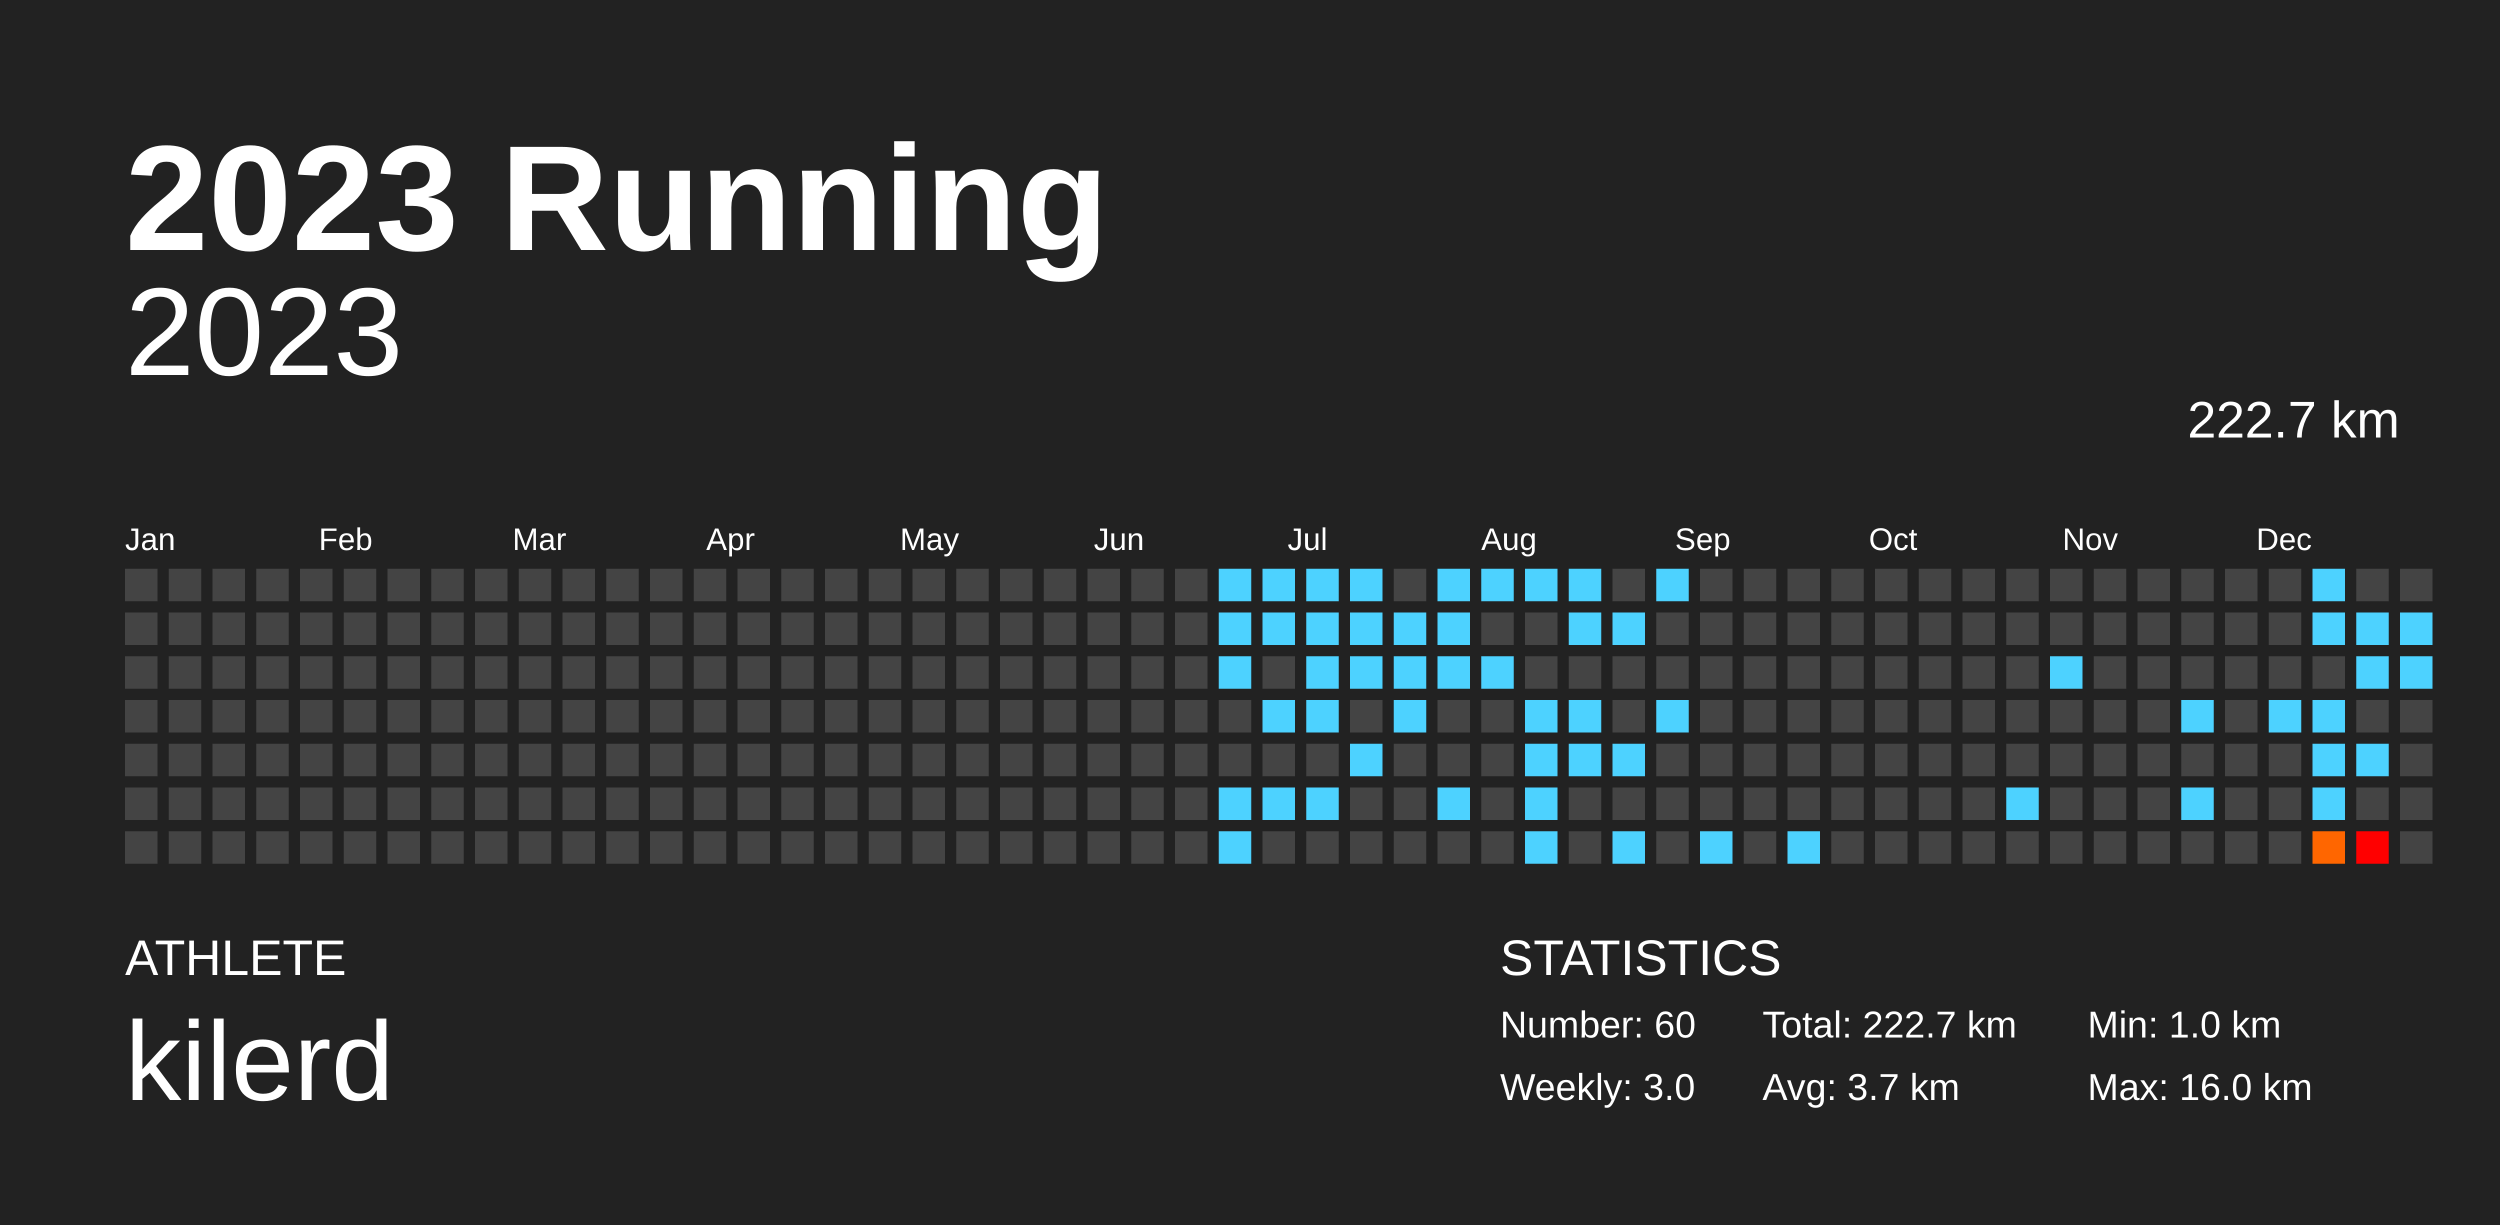
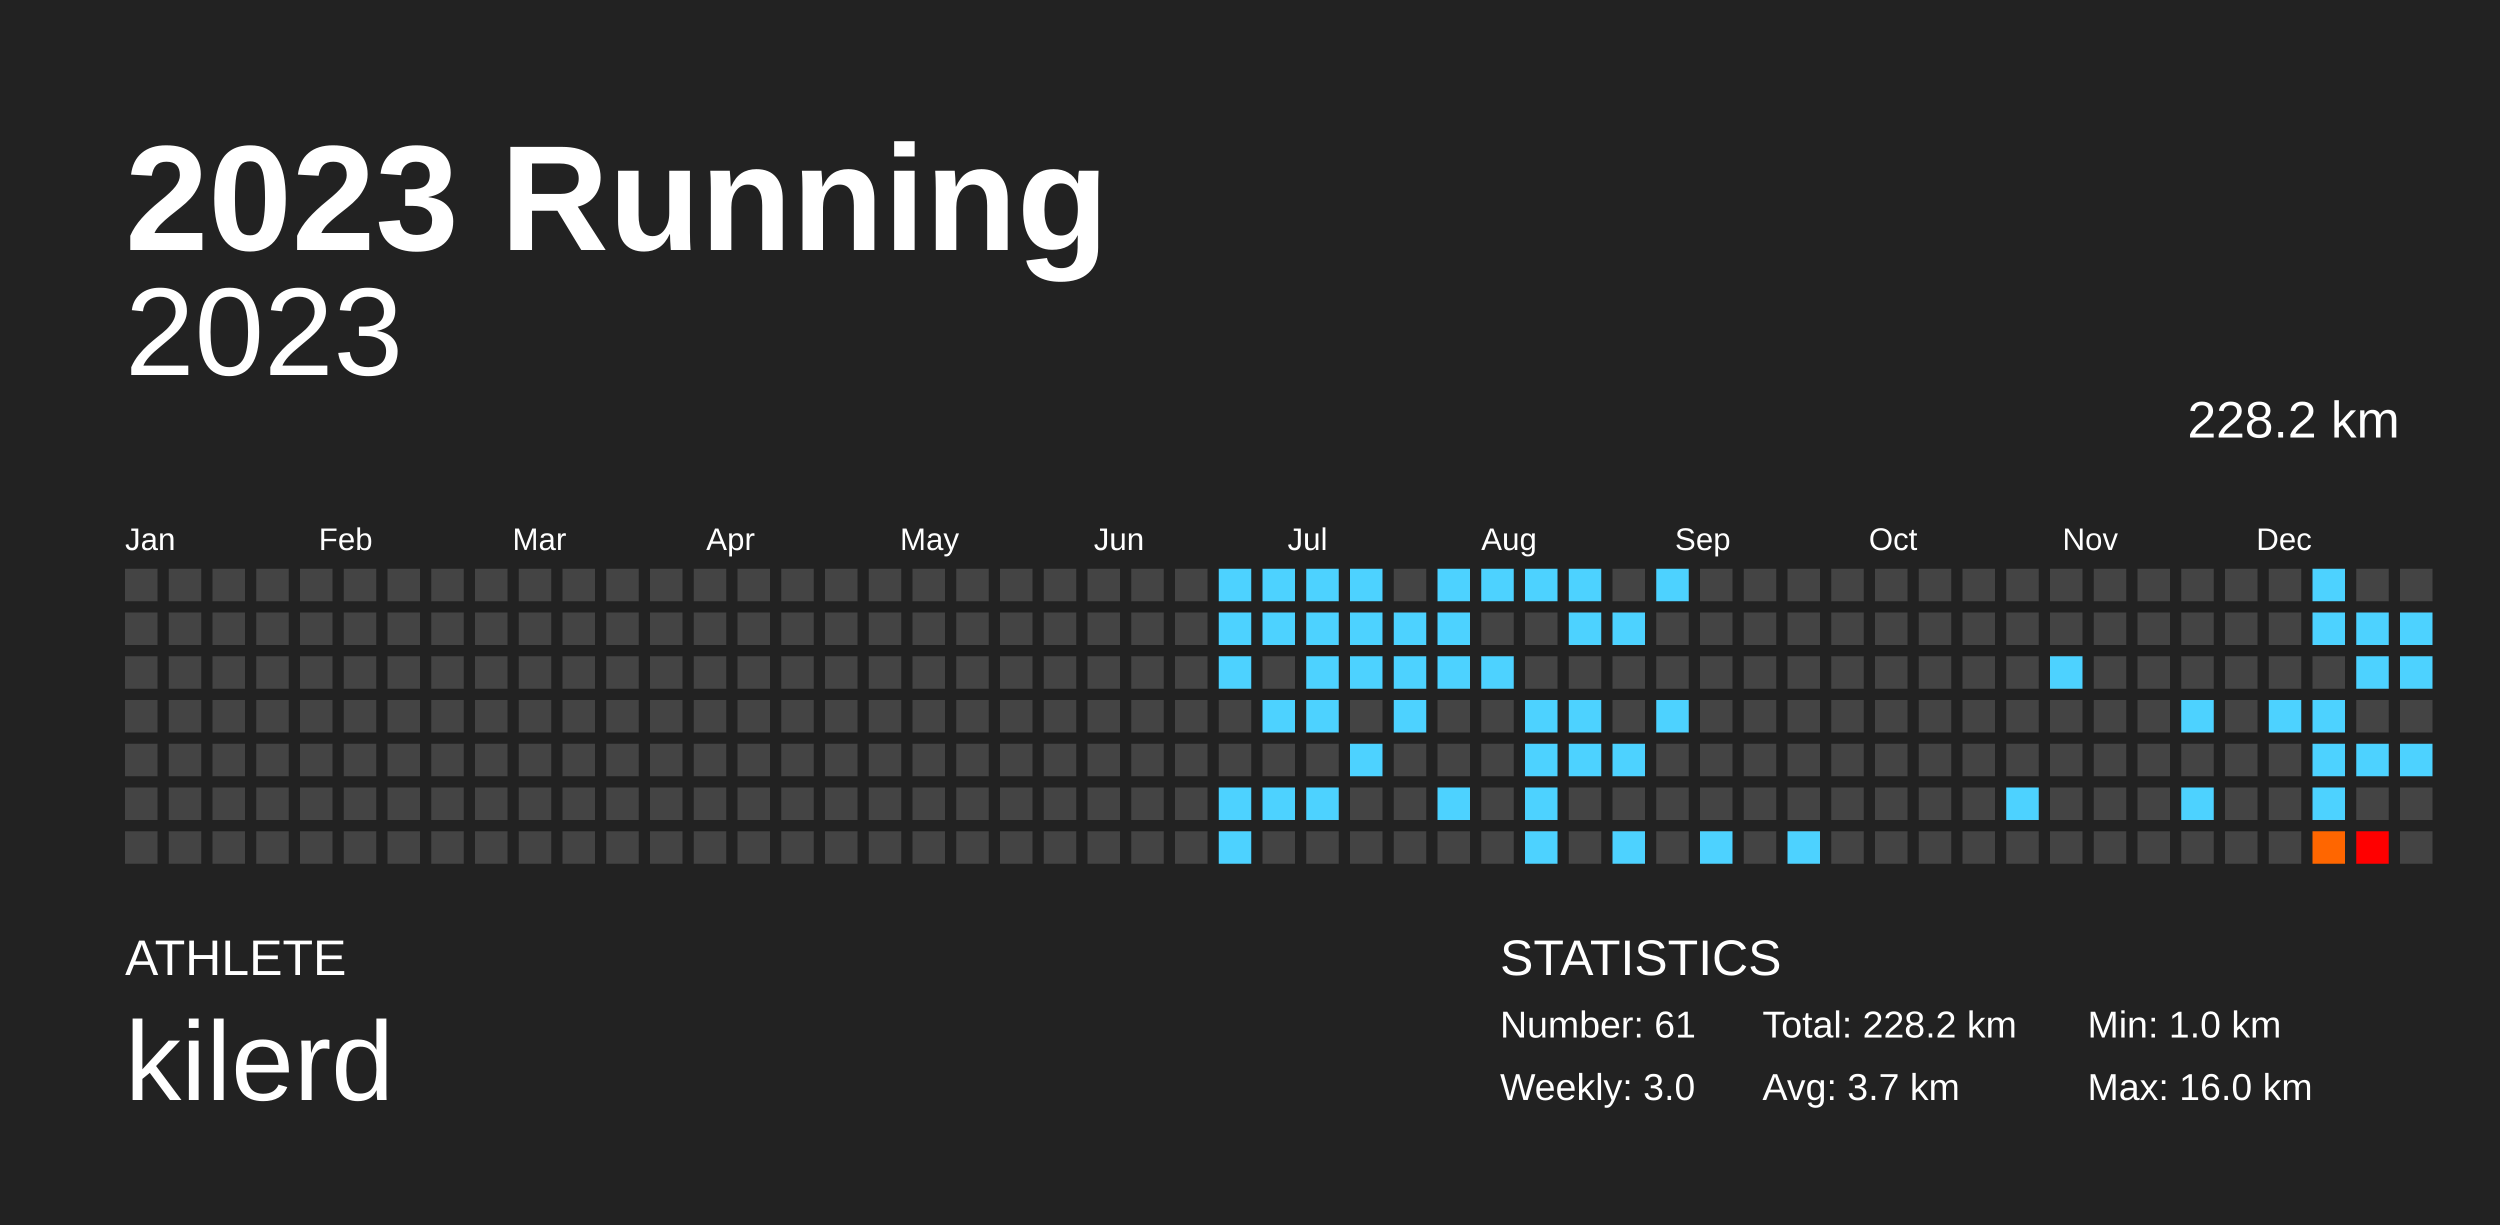
<svg xmlns="http://www.w3.org/2000/svg" baseProfile="full" height="98mm" version="1.1" viewBox="0,0,200,98" width="200mm">
  <defs />
  <rect fill="#222222" height="98" width="200" x="0" y="0" />
  <text fill="#FFFFFF" style="font-size:12px; font-family:Arial; font-weight:bold;" x="10" y="20">2023 Running</text>
  <text fill="#FFFFFF" style="font-size:4px; font-family:Arial" x="10" y="78">ATHLETE</text>
  <text fill="#FFFFFF" style="font-size:9px; font-family:Arial" x="10" y="88">kilerd</text>
  <text fill="#FFFFFF" style="font-size:4px; font-family:Arial" x="120" y="78">STATISTICS</text>
-   <text fill="#FFFFFF" style="font-size:3px; font-family:Arial" x="120" y="83">Number: 60</text>
+   <text fill="#FFFFFF" style="font-size:3px; font-family:Arial" x="120" y="83">Number: 61</text>
  <text fill="#FFFFFF" style="font-size:3px; font-family:Arial" x="120" y="88">Weekly: 3.0</text>
-   <text fill="#FFFFFF" style="font-size:3px; font-family:Arial" x="141" y="83">Total: 222.7 km</text>
+   <text fill="#FFFFFF" style="font-size:3px; font-family:Arial" x="141" y="83">Total: 228.2 km</text>
  <text fill="#FFFFFF" style="font-size:3px; font-family:Arial" x="141" y="88">Avg: 3.7 km</text>
  <text fill="#FFFFFF" style="font-size:3px; font-family:Arial" x="167" y="83">Min: 1.0 km</text>
  <text fill="#FFFFFF" style="font-size:3px; font-family:Arial" x="167" y="88">Max: 16.0 km</text>
  <text alignment-baseline="hanging" fill="#FFFFFF" style="font-size:10.0px; font-family:Arial;" x="10" y="30">2023</text>
-   <text alignment-baseline="hanging" fill="#FFFFFF" style="font-size:4.125px; font-family:Arial;" x="175" y="35">222.7 km</text>
+   <text alignment-baseline="hanging" fill="#FFFFFF" style="font-size:4.125px; font-family:Arial;" x="175" y="35">228.2 km</text>
  <text fill="#FFFFFF" style="font-size:2.5px; font-family:Arial" x="10.0" y="44">Jan</text>
  <text fill="#FFFFFF" style="font-size:2.5px; font-family:Arial" x="25.5" y="44">Feb</text>
  <text fill="#FFFFFF" style="font-size:2.5px; font-family:Arial" x="41.0" y="44">Mar</text>
  <text fill="#FFFFFF" style="font-size:2.5px; font-family:Arial" x="56.5" y="44">Apr</text>
  <text fill="#FFFFFF" style="font-size:2.5px; font-family:Arial" x="72.0" y="44">May</text>
  <text fill="#FFFFFF" style="font-size:2.5px; font-family:Arial" x="87.5" y="44">Jun</text>
  <text fill="#FFFFFF" style="font-size:2.5px; font-family:Arial" x="103.0" y="44">Jul</text>
  <text fill="#FFFFFF" style="font-size:2.5px; font-family:Arial" x="118.5" y="44">Aug</text>
  <text fill="#FFFFFF" style="font-size:2.5px; font-family:Arial" x="134.0" y="44">Sep</text>
  <text fill="#FFFFFF" style="font-size:2.5px; font-family:Arial" x="149.5" y="44">Oct</text>
  <text fill="#FFFFFF" style="font-size:2.5px; font-family:Arial" x="165.0" y="44">Nov</text>
  <text fill="#FFFFFF" style="font-size:2.5px; font-family:Arial" x="180.5" y="44">Dec</text>
  <rect fill="#444444" height="2.6" width="2.6" x="10.0" y="45.5" />
  <rect fill="#444444" height="2.6" width="2.6" x="10.0" y="49.0" />
  <rect fill="#444444" height="2.6" width="2.6" x="10.0" y="52.5" />
  <rect fill="#444444" height="2.6" width="2.6" x="10.0" y="56.0" />
  <rect fill="#444444" height="2.6" width="2.6" x="10.0" y="59.5" />
  <rect fill="#444444" height="2.6" width="2.6" x="10.0" y="63.0" />
  <rect fill="#444444" height="2.6" width="2.6" x="10.0" y="66.5" />
  <rect fill="#444444" height="2.6" width="2.6" x="13.5" y="45.5" />
  <rect fill="#444444" height="2.6" width="2.6" x="13.5" y="49.0" />
  <rect fill="#444444" height="2.6" width="2.6" x="13.5" y="52.5" />
  <rect fill="#444444" height="2.6" width="2.6" x="13.5" y="56.0" />
  <rect fill="#444444" height="2.6" width="2.6" x="13.5" y="59.5" />
  <rect fill="#444444" height="2.6" width="2.6" x="13.5" y="63.0" />
  <rect fill="#444444" height="2.6" width="2.6" x="13.5" y="66.5" />
  <rect fill="#444444" height="2.6" width="2.6" x="17.0" y="45.5" />
  <rect fill="#444444" height="2.6" width="2.6" x="17.0" y="49.0" />
  <rect fill="#444444" height="2.6" width="2.6" x="17.0" y="52.5" />
  <rect fill="#444444" height="2.6" width="2.6" x="17.0" y="56.0" />
  <rect fill="#444444" height="2.6" width="2.6" x="17.0" y="59.5" />
  <rect fill="#444444" height="2.6" width="2.6" x="17.0" y="63.0" />
  <rect fill="#444444" height="2.6" width="2.6" x="17.0" y="66.5" />
  <rect fill="#444444" height="2.6" width="2.6" x="20.5" y="45.5" />
  <rect fill="#444444" height="2.6" width="2.6" x="20.5" y="49.0" />
  <rect fill="#444444" height="2.6" width="2.6" x="20.5" y="52.5" />
  <rect fill="#444444" height="2.6" width="2.6" x="20.5" y="56.0" />
  <rect fill="#444444" height="2.6" width="2.6" x="20.5" y="59.5" />
  <rect fill="#444444" height="2.6" width="2.6" x="20.5" y="63.0" />
  <rect fill="#444444" height="2.6" width="2.6" x="20.5" y="66.5" />
  <rect fill="#444444" height="2.6" width="2.6" x="24.0" y="45.5" />
  <rect fill="#444444" height="2.6" width="2.6" x="24.0" y="49.0" />
  <rect fill="#444444" height="2.6" width="2.6" x="24.0" y="52.5" />
  <rect fill="#444444" height="2.6" width="2.6" x="24.0" y="56.0" />
  <rect fill="#444444" height="2.6" width="2.6" x="24.0" y="59.5" />
  <rect fill="#444444" height="2.6" width="2.6" x="24.0" y="63.0" />
  <rect fill="#444444" height="2.6" width="2.6" x="24.0" y="66.5" />
  <rect fill="#444444" height="2.6" width="2.6" x="27.5" y="45.5" />
  <rect fill="#444444" height="2.6" width="2.6" x="27.5" y="49.0" />
  <rect fill="#444444" height="2.6" width="2.6" x="27.5" y="52.5" />
  <rect fill="#444444" height="2.6" width="2.6" x="27.5" y="56.0" />
  <rect fill="#444444" height="2.6" width="2.6" x="27.5" y="59.5" />
  <rect fill="#444444" height="2.6" width="2.6" x="27.5" y="63.0" />
  <rect fill="#444444" height="2.6" width="2.6" x="27.5" y="66.5" />
  <rect fill="#444444" height="2.6" width="2.6" x="31.0" y="45.5" />
  <rect fill="#444444" height="2.6" width="2.6" x="31.0" y="49.0" />
  <rect fill="#444444" height="2.6" width="2.6" x="31.0" y="52.5" />
  <rect fill="#444444" height="2.6" width="2.6" x="31.0" y="56.0" />
  <rect fill="#444444" height="2.6" width="2.6" x="31.0" y="59.5" />
  <rect fill="#444444" height="2.6" width="2.6" x="31.0" y="63.0" />
  <rect fill="#444444" height="2.6" width="2.6" x="31.0" y="66.5" />
  <rect fill="#444444" height="2.6" width="2.6" x="34.5" y="45.5" />
  <rect fill="#444444" height="2.6" width="2.6" x="34.5" y="49.0" />
  <rect fill="#444444" height="2.6" width="2.6" x="34.5" y="52.5" />
  <rect fill="#444444" height="2.6" width="2.6" x="34.5" y="56.0" />
  <rect fill="#444444" height="2.6" width="2.6" x="34.5" y="59.5" />
  <rect fill="#444444" height="2.6" width="2.6" x="34.5" y="63.0" />
  <rect fill="#444444" height="2.6" width="2.6" x="34.5" y="66.5" />
  <rect fill="#444444" height="2.6" width="2.6" x="38.0" y="45.5" />
  <rect fill="#444444" height="2.6" width="2.6" x="38.0" y="49.0" />
  <rect fill="#444444" height="2.6" width="2.6" x="38.0" y="52.5" />
  <rect fill="#444444" height="2.6" width="2.6" x="38.0" y="56.0" />
  <rect fill="#444444" height="2.6" width="2.6" x="38.0" y="59.5" />
  <rect fill="#444444" height="2.6" width="2.6" x="38.0" y="63.0" />
  <rect fill="#444444" height="2.6" width="2.6" x="38.0" y="66.5" />
  <rect fill="#444444" height="2.6" width="2.6" x="41.5" y="45.5" />
  <rect fill="#444444" height="2.6" width="2.6" x="41.5" y="49.0" />
  <rect fill="#444444" height="2.6" width="2.6" x="41.5" y="52.5" />
  <rect fill="#444444" height="2.6" width="2.6" x="41.5" y="56.0" />
  <rect fill="#444444" height="2.6" width="2.6" x="41.5" y="59.5" />
  <rect fill="#444444" height="2.6" width="2.6" x="41.5" y="63.0" />
  <rect fill="#444444" height="2.6" width="2.6" x="41.5" y="66.5" />
  <rect fill="#444444" height="2.6" width="2.6" x="45.0" y="45.5" />
  <rect fill="#444444" height="2.6" width="2.6" x="45.0" y="49.0" />
  <rect fill="#444444" height="2.6" width="2.6" x="45.0" y="52.5" />
  <rect fill="#444444" height="2.6" width="2.6" x="45.0" y="56.0" />
  <rect fill="#444444" height="2.6" width="2.6" x="45.0" y="59.5" />
  <rect fill="#444444" height="2.6" width="2.6" x="45.0" y="63.0" />
  <rect fill="#444444" height="2.6" width="2.6" x="45.0" y="66.5" />
  <rect fill="#444444" height="2.6" width="2.6" x="48.5" y="45.5" />
  <rect fill="#444444" height="2.6" width="2.6" x="48.5" y="49.0" />
  <rect fill="#444444" height="2.6" width="2.6" x="48.5" y="52.5" />
  <rect fill="#444444" height="2.6" width="2.6" x="48.5" y="56.0" />
  <rect fill="#444444" height="2.6" width="2.6" x="48.5" y="59.5" />
  <rect fill="#444444" height="2.6" width="2.6" x="48.5" y="63.0" />
  <rect fill="#444444" height="2.6" width="2.6" x="48.5" y="66.5" />
  <rect fill="#444444" height="2.6" width="2.6" x="52.0" y="45.5" />
  <rect fill="#444444" height="2.6" width="2.6" x="52.0" y="49.0" />
  <rect fill="#444444" height="2.6" width="2.6" x="52.0" y="52.5" />
  <rect fill="#444444" height="2.6" width="2.6" x="52.0" y="56.0" />
  <rect fill="#444444" height="2.6" width="2.6" x="52.0" y="59.5" />
  <rect fill="#444444" height="2.6" width="2.6" x="52.0" y="63.0" />
  <rect fill="#444444" height="2.6" width="2.6" x="52.0" y="66.5" />
  <rect fill="#444444" height="2.6" width="2.6" x="55.5" y="45.5" />
  <rect fill="#444444" height="2.6" width="2.6" x="55.5" y="49.0" />
  <rect fill="#444444" height="2.6" width="2.6" x="55.5" y="52.5" />
  <rect fill="#444444" height="2.6" width="2.6" x="55.5" y="56.0" />
  <rect fill="#444444" height="2.6" width="2.6" x="55.5" y="59.5" />
  <rect fill="#444444" height="2.6" width="2.6" x="55.5" y="63.0" />
  <rect fill="#444444" height="2.6" width="2.6" x="55.5" y="66.5" />
  <rect fill="#444444" height="2.6" width="2.6" x="59.0" y="45.5" />
  <rect fill="#444444" height="2.6" width="2.6" x="59.0" y="49.0" />
  <rect fill="#444444" height="2.6" width="2.6" x="59.0" y="52.5" />
  <rect fill="#444444" height="2.6" width="2.6" x="59.0" y="56.0" />
  <rect fill="#444444" height="2.6" width="2.6" x="59.0" y="59.5" />
  <rect fill="#444444" height="2.6" width="2.6" x="59.0" y="63.0" />
  <rect fill="#444444" height="2.6" width="2.6" x="59.0" y="66.5" />
  <rect fill="#444444" height="2.6" width="2.6" x="62.5" y="45.5" />
  <rect fill="#444444" height="2.6" width="2.6" x="62.5" y="49.0" />
  <rect fill="#444444" height="2.6" width="2.6" x="62.5" y="52.5" />
  <rect fill="#444444" height="2.6" width="2.6" x="62.5" y="56.0" />
  <rect fill="#444444" height="2.6" width="2.6" x="62.5" y="59.5" />
  <rect fill="#444444" height="2.6" width="2.6" x="62.5" y="63.0" />
  <rect fill="#444444" height="2.6" width="2.6" x="62.5" y="66.5" />
  <rect fill="#444444" height="2.6" width="2.6" x="66.0" y="45.5" />
  <rect fill="#444444" height="2.6" width="2.6" x="66.0" y="49.0" />
  <rect fill="#444444" height="2.6" width="2.6" x="66.0" y="52.5" />
  <rect fill="#444444" height="2.6" width="2.6" x="66.0" y="56.0" />
  <rect fill="#444444" height="2.6" width="2.6" x="66.0" y="59.5" />
  <rect fill="#444444" height="2.6" width="2.6" x="66.0" y="63.0" />
  <rect fill="#444444" height="2.6" width="2.6" x="66.0" y="66.5" />
  <rect fill="#444444" height="2.6" width="2.6" x="69.5" y="45.5" />
  <rect fill="#444444" height="2.6" width="2.6" x="69.5" y="49.0" />
  <rect fill="#444444" height="2.6" width="2.6" x="69.5" y="52.5" />
  <rect fill="#444444" height="2.6" width="2.6" x="69.5" y="56.0" />
  <rect fill="#444444" height="2.6" width="2.6" x="69.5" y="59.5" />
  <rect fill="#444444" height="2.6" width="2.6" x="69.5" y="63.0" />
  <rect fill="#444444" height="2.6" width="2.6" x="69.5" y="66.5" />
  <rect fill="#444444" height="2.6" width="2.6" x="73.0" y="45.5" />
  <rect fill="#444444" height="2.6" width="2.6" x="73.0" y="49.0" />
  <rect fill="#444444" height="2.6" width="2.6" x="73.0" y="52.5" />
  <rect fill="#444444" height="2.6" width="2.6" x="73.0" y="56.0" />
  <rect fill="#444444" height="2.6" width="2.6" x="73.0" y="59.5" />
  <rect fill="#444444" height="2.6" width="2.6" x="73.0" y="63.0" />
  <rect fill="#444444" height="2.6" width="2.6" x="73.0" y="66.5" />
  <rect fill="#444444" height="2.6" width="2.6" x="76.5" y="45.5" />
  <rect fill="#444444" height="2.6" width="2.6" x="76.5" y="49.0" />
  <rect fill="#444444" height="2.6" width="2.6" x="76.5" y="52.5" />
  <rect fill="#444444" height="2.6" width="2.6" x="76.5" y="56.0" />
  <rect fill="#444444" height="2.6" width="2.6" x="76.5" y="59.5" />
  <rect fill="#444444" height="2.6" width="2.6" x="76.5" y="63.0" />
  <rect fill="#444444" height="2.6" width="2.6" x="76.5" y="66.5" />
  <rect fill="#444444" height="2.6" width="2.6" x="80.0" y="45.5" />
  <rect fill="#444444" height="2.6" width="2.6" x="80.0" y="49.0" />
  <rect fill="#444444" height="2.6" width="2.6" x="80.0" y="52.5" />
  <rect fill="#444444" height="2.6" width="2.6" x="80.0" y="56.0" />
  <rect fill="#444444" height="2.6" width="2.6" x="80.0" y="59.5" />
  <rect fill="#444444" height="2.6" width="2.6" x="80.0" y="63.0" />
  <rect fill="#444444" height="2.6" width="2.6" x="80.0" y="66.5" />
  <rect fill="#444444" height="2.6" width="2.6" x="83.5" y="45.5" />
  <rect fill="#444444" height="2.6" width="2.6" x="83.5" y="49.0" />
  <rect fill="#444444" height="2.6" width="2.6" x="83.5" y="52.5" />
  <rect fill="#444444" height="2.6" width="2.6" x="83.5" y="56.0" />
  <rect fill="#444444" height="2.6" width="2.6" x="83.5" y="59.5" />
  <rect fill="#444444" height="2.6" width="2.6" x="83.5" y="63.0" />
  <rect fill="#444444" height="2.6" width="2.6" x="83.5" y="66.5" />
  <rect fill="#444444" height="2.6" width="2.6" x="87.0" y="45.5" />
  <rect fill="#444444" height="2.6" width="2.6" x="87.0" y="49.0" />
  <rect fill="#444444" height="2.6" width="2.6" x="87.0" y="52.5" />
  <rect fill="#444444" height="2.6" width="2.6" x="87.0" y="56.0" />
  <rect fill="#444444" height="2.6" width="2.6" x="87.0" y="59.5" />
  <rect fill="#444444" height="2.6" width="2.6" x="87.0" y="63.0" />
  <rect fill="#444444" height="2.6" width="2.6" x="87.0" y="66.5" />
  <rect fill="#444444" height="2.6" width="2.6" x="90.5" y="45.5" />
  <rect fill="#444444" height="2.6" width="2.6" x="90.5" y="49.0" />
  <rect fill="#444444" height="2.6" width="2.6" x="90.5" y="52.5" />
  <rect fill="#444444" height="2.6" width="2.6" x="90.5" y="56.0" />
  <rect fill="#444444" height="2.6" width="2.6" x="90.5" y="59.5" />
  <rect fill="#444444" height="2.6" width="2.6" x="90.5" y="63.0" />
  <rect fill="#444444" height="2.6" width="2.6" x="90.5" y="66.5" />
  <rect fill="#444444" height="2.6" width="2.6" x="94.0" y="45.5" />
  <rect fill="#444444" height="2.6" width="2.6" x="94.0" y="49.0" />
  <rect fill="#444444" height="2.6" width="2.6" x="94.0" y="52.5" />
  <rect fill="#444444" height="2.6" width="2.6" x="94.0" y="56.0" />
  <rect fill="#444444" height="2.6" width="2.6" x="94.0" y="59.5" />
  <rect fill="#444444" height="2.6" width="2.6" x="94.0" y="63.0" />
  <rect fill="#444444" height="2.6" width="2.6" x="94.0" y="66.5" />
  <rect fill="#4dd2ff" height="2.6" width="2.6" x="97.5" y="45.5" />
  <rect fill="#4dd2ff" height="2.6" width="2.6" x="97.5" y="49.0" />
  <rect fill="#4dd2ff" height="2.6" width="2.6" x="97.5" y="52.5" />
  <rect fill="#444444" height="2.6" width="2.6" x="97.5" y="56.0" />
  <rect fill="#444444" height="2.6" width="2.6" x="97.5" y="59.5" />
  <rect fill="#4dd2ff" height="2.6" width="2.6" x="97.5" y="63.0" />
  <rect fill="#4dd2ff" height="2.6" width="2.6" x="97.5" y="66.5" />
  <rect fill="#4dd2ff" height="2.6" width="2.6" x="101.0" y="45.5" />
  <rect fill="#4dd2ff" height="2.6" width="2.6" x="101.0" y="49.0" />
  <rect fill="#444444" height="2.6" width="2.6" x="101.0" y="52.5" />
  <rect fill="#4dd2ff" height="2.6" width="2.6" x="101.0" y="56.0" />
  <rect fill="#444444" height="2.6" width="2.6" x="101.0" y="59.5" />
  <rect fill="#4dd2ff" height="2.6" width="2.6" x="101.0" y="63.0" />
  <rect fill="#444444" height="2.6" width="2.6" x="101.0" y="66.5" />
  <rect fill="#4dd2ff" height="2.6" width="2.6" x="104.5" y="45.5" />
  <rect fill="#4dd2ff" height="2.6" width="2.6" x="104.5" y="49.0" />
  <rect fill="#4dd2ff" height="2.6" width="2.6" x="104.5" y="52.5" />
  <rect fill="#4dd2ff" height="2.6" width="2.6" x="104.5" y="56.0" />
  <rect fill="#444444" height="2.6" width="2.6" x="104.5" y="59.5" />
  <rect fill="#4dd2ff" height="2.6" width="2.6" x="104.5" y="63.0" />
  <rect fill="#444444" height="2.6" width="2.6" x="104.5" y="66.5" />
  <rect fill="#4dd2ff" height="2.6" width="2.6" x="108.0" y="45.5" />
  <rect fill="#4dd2ff" height="2.6" width="2.6" x="108.0" y="49.0" />
  <rect fill="#4dd2ff" height="2.6" width="2.6" x="108.0" y="52.5" />
  <rect fill="#444444" height="2.6" width="2.6" x="108.0" y="56.0" />
  <rect fill="#4dd2ff" height="2.6" width="2.6" x="108.0" y="59.5" />
  <rect fill="#444444" height="2.6" width="2.6" x="108.0" y="63.0" />
  <rect fill="#444444" height="2.6" width="2.6" x="108.0" y="66.5" />
  <rect fill="#444444" height="2.6" width="2.6" x="111.5" y="45.5" />
  <rect fill="#4dd2ff" height="2.6" width="2.6" x="111.5" y="49.0" />
  <rect fill="#4dd2ff" height="2.6" width="2.6" x="111.5" y="52.5" />
  <rect fill="#4dd2ff" height="2.6" width="2.6" x="111.5" y="56.0" />
  <rect fill="#444444" height="2.6" width="2.6" x="111.5" y="59.5" />
  <rect fill="#444444" height="2.6" width="2.6" x="111.5" y="63.0" />
  <rect fill="#444444" height="2.6" width="2.6" x="111.5" y="66.5" />
  <rect fill="#4dd2ff" height="2.6" width="2.6" x="115.0" y="45.5" />
  <rect fill="#4dd2ff" height="2.6" width="2.6" x="115.0" y="49.0" />
  <rect fill="#4dd2ff" height="2.6" width="2.6" x="115.0" y="52.5" />
  <rect fill="#444444" height="2.6" width="2.6" x="115.0" y="56.0" />
  <rect fill="#444444" height="2.6" width="2.6" x="115.0" y="59.5" />
  <rect fill="#4dd2ff" height="2.6" width="2.6" x="115.0" y="63.0" />
  <rect fill="#444444" height="2.6" width="2.6" x="115.0" y="66.5" />
  <rect fill="#4dd2ff" height="2.6" width="2.6" x="118.5" y="45.5" />
  <rect fill="#444444" height="2.6" width="2.6" x="118.5" y="49.0" />
  <rect fill="#4dd2ff" height="2.6" width="2.6" x="118.5" y="52.5" />
  <rect fill="#444444" height="2.6" width="2.6" x="118.5" y="56.0" />
  <rect fill="#444444" height="2.6" width="2.6" x="118.5" y="59.5" />
  <rect fill="#444444" height="2.6" width="2.6" x="118.5" y="63.0" />
  <rect fill="#444444" height="2.6" width="2.6" x="118.5" y="66.5" />
  <rect fill="#4dd2ff" height="2.6" width="2.6" x="122.0" y="45.5" />
  <rect fill="#444444" height="2.6" width="2.6" x="122.0" y="49.0" />
  <rect fill="#444444" height="2.6" width="2.6" x="122.0" y="52.5" />
  <rect fill="#4dd2ff" height="2.6" width="2.6" x="122.0" y="56.0" />
  <rect fill="#4dd2ff" height="2.6" width="2.6" x="122.0" y="59.5" />
  <rect fill="#4dd2ff" height="2.6" width="2.6" x="122.0" y="63.0" />
  <rect fill="#4dd2ff" height="2.6" width="2.6" x="122.0" y="66.5" />
  <rect fill="#4dd2ff" height="2.6" width="2.6" x="125.5" y="45.5" />
  <rect fill="#4dd2ff" height="2.6" width="2.6" x="125.5" y="49.0" />
  <rect fill="#444444" height="2.6" width="2.6" x="125.5" y="52.5" />
  <rect fill="#4dd2ff" height="2.6" width="2.6" x="125.5" y="56.0" />
  <rect fill="#4dd2ff" height="2.6" width="2.6" x="125.5" y="59.5" />
  <rect fill="#444444" height="2.6" width="2.6" x="125.5" y="63.0" />
  <rect fill="#444444" height="2.6" width="2.6" x="125.5" y="66.5" />
  <rect fill="#444444" height="2.6" width="2.6" x="129.0" y="45.5" />
  <rect fill="#4dd2ff" height="2.6" width="2.6" x="129.0" y="49.0" />
  <rect fill="#444444" height="2.6" width="2.6" x="129.0" y="52.5" />
  <rect fill="#444444" height="2.6" width="2.6" x="129.0" y="56.0" />
  <rect fill="#4dd2ff" height="2.6" width="2.6" x="129.0" y="59.5" />
  <rect fill="#444444" height="2.6" width="2.6" x="129.0" y="63.0" />
  <rect fill="#4dd2ff" height="2.6" width="2.6" x="129.0" y="66.5" />
  <rect fill="#4dd2ff" height="2.6" width="2.6" x="132.5" y="45.5" />
  <rect fill="#444444" height="2.6" width="2.6" x="132.5" y="49.0" />
  <rect fill="#444444" height="2.6" width="2.6" x="132.5" y="52.5" />
  <rect fill="#4dd2ff" height="2.6" width="2.6" x="132.5" y="56.0" />
  <rect fill="#444444" height="2.6" width="2.6" x="132.5" y="59.5" />
  <rect fill="#444444" height="2.6" width="2.6" x="132.5" y="63.0" />
  <rect fill="#444444" height="2.6" width="2.6" x="132.5" y="66.5" />
  <rect fill="#444444" height="2.6" width="2.6" x="136.0" y="45.5" />
  <rect fill="#444444" height="2.6" width="2.6" x="136.0" y="49.0" />
  <rect fill="#444444" height="2.6" width="2.6" x="136.0" y="52.5" />
  <rect fill="#444444" height="2.6" width="2.6" x="136.0" y="56.0" />
  <rect fill="#444444" height="2.6" width="2.6" x="136.0" y="59.5" />
  <rect fill="#444444" height="2.6" width="2.6" x="136.0" y="63.0" />
  <rect fill="#4dd2ff" height="2.6" width="2.6" x="136.0" y="66.5" />
  <rect fill="#444444" height="2.6" width="2.6" x="139.5" y="45.5" />
  <rect fill="#444444" height="2.6" width="2.6" x="139.5" y="49.0" />
  <rect fill="#444444" height="2.6" width="2.6" x="139.5" y="52.5" />
  <rect fill="#444444" height="2.6" width="2.6" x="139.5" y="56.0" />
  <rect fill="#444444" height="2.6" width="2.6" x="139.5" y="59.5" />
  <rect fill="#444444" height="2.6" width="2.6" x="139.5" y="63.0" />
  <rect fill="#444444" height="2.6" width="2.6" x="139.5" y="66.5" />
  <rect fill="#444444" height="2.6" width="2.6" x="143.0" y="45.5" />
  <rect fill="#444444" height="2.6" width="2.6" x="143.0" y="49.0" />
  <rect fill="#444444" height="2.6" width="2.6" x="143.0" y="52.5" />
  <rect fill="#444444" height="2.6" width="2.6" x="143.0" y="56.0" />
  <rect fill="#444444" height="2.6" width="2.6" x="143.0" y="59.5" />
  <rect fill="#444444" height="2.6" width="2.6" x="143.0" y="63.0" />
  <rect fill="#4dd2ff" height="2.6" width="2.6" x="143.0" y="66.5" />
  <rect fill="#444444" height="2.6" width="2.6" x="146.5" y="45.5" />
  <rect fill="#444444" height="2.6" width="2.6" x="146.5" y="49.0" />
  <rect fill="#444444" height="2.6" width="2.6" x="146.5" y="52.5" />
  <rect fill="#444444" height="2.6" width="2.6" x="146.5" y="56.0" />
  <rect fill="#444444" height="2.6" width="2.6" x="146.5" y="59.5" />
  <rect fill="#444444" height="2.6" width="2.6" x="146.5" y="63.0" />
  <rect fill="#444444" height="2.6" width="2.6" x="146.5" y="66.5" />
  <rect fill="#444444" height="2.6" width="2.6" x="150.0" y="45.5" />
  <rect fill="#444444" height="2.6" width="2.6" x="150.0" y="49.0" />
  <rect fill="#444444" height="2.6" width="2.6" x="150.0" y="52.5" />
  <rect fill="#444444" height="2.6" width="2.6" x="150.0" y="56.0" />
  <rect fill="#444444" height="2.6" width="2.6" x="150.0" y="59.5" />
  <rect fill="#444444" height="2.6" width="2.6" x="150.0" y="63.0" />
  <rect fill="#444444" height="2.6" width="2.6" x="150.0" y="66.5" />
  <rect fill="#444444" height="2.6" width="2.6" x="153.5" y="45.5" />
  <rect fill="#444444" height="2.6" width="2.6" x="153.5" y="49.0" />
  <rect fill="#444444" height="2.6" width="2.6" x="153.5" y="52.5" />
  <rect fill="#444444" height="2.6" width="2.6" x="153.5" y="56.0" />
  <rect fill="#444444" height="2.6" width="2.6" x="153.5" y="59.5" />
  <rect fill="#444444" height="2.6" width="2.6" x="153.5" y="63.0" />
  <rect fill="#444444" height="2.6" width="2.6" x="153.5" y="66.5" />
  <rect fill="#444444" height="2.6" width="2.6" x="157.0" y="45.5" />
  <rect fill="#444444" height="2.6" width="2.6" x="157.0" y="49.0" />
  <rect fill="#444444" height="2.6" width="2.6" x="157.0" y="52.5" />
  <rect fill="#444444" height="2.6" width="2.6" x="157.0" y="56.0" />
  <rect fill="#444444" height="2.6" width="2.6" x="157.0" y="59.5" />
  <rect fill="#444444" height="2.6" width="2.6" x="157.0" y="63.0" />
  <rect fill="#444444" height="2.6" width="2.6" x="157.0" y="66.5" />
  <rect fill="#444444" height="2.6" width="2.6" x="160.5" y="45.5" />
  <rect fill="#444444" height="2.6" width="2.6" x="160.5" y="49.0" />
  <rect fill="#444444" height="2.6" width="2.6" x="160.5" y="52.5" />
  <rect fill="#444444" height="2.6" width="2.6" x="160.5" y="56.0" />
  <rect fill="#444444" height="2.6" width="2.6" x="160.5" y="59.5" />
  <rect fill="#4dd2ff" height="2.6" width="2.6" x="160.5" y="63.0" />
  <rect fill="#444444" height="2.6" width="2.6" x="160.5" y="66.5" />
  <rect fill="#444444" height="2.6" width="2.6" x="164.0" y="45.5" />
  <rect fill="#444444" height="2.6" width="2.6" x="164.0" y="49.0" />
  <rect fill="#4dd2ff" height="2.6" width="2.6" x="164.0" y="52.5" />
  <rect fill="#444444" height="2.6" width="2.6" x="164.0" y="56.0" />
  <rect fill="#444444" height="2.6" width="2.6" x="164.0" y="59.5" />
  <rect fill="#444444" height="2.6" width="2.6" x="164.0" y="63.0" />
  <rect fill="#444444" height="2.6" width="2.6" x="164.0" y="66.5" />
  <rect fill="#444444" height="2.6" width="2.6" x="167.5" y="45.5" />
  <rect fill="#444444" height="2.6" width="2.6" x="167.5" y="49.0" />
  <rect fill="#444444" height="2.6" width="2.6" x="167.5" y="52.5" />
  <rect fill="#444444" height="2.6" width="2.6" x="167.5" y="56.0" />
  <rect fill="#444444" height="2.6" width="2.6" x="167.5" y="59.5" />
  <rect fill="#444444" height="2.6" width="2.6" x="167.5" y="63.0" />
  <rect fill="#444444" height="2.6" width="2.6" x="167.5" y="66.5" />
  <rect fill="#444444" height="2.6" width="2.6" x="171.0" y="45.5" />
  <rect fill="#444444" height="2.6" width="2.6" x="171.0" y="49.0" />
  <rect fill="#444444" height="2.6" width="2.6" x="171.0" y="52.5" />
  <rect fill="#444444" height="2.6" width="2.6" x="171.0" y="56.0" />
  <rect fill="#444444" height="2.6" width="2.6" x="171.0" y="59.5" />
  <rect fill="#444444" height="2.6" width="2.6" x="171.0" y="63.0" />
  <rect fill="#444444" height="2.6" width="2.6" x="171.0" y="66.5" />
  <rect fill="#444444" height="2.6" width="2.6" x="174.5" y="45.5" />
  <rect fill="#444444" height="2.6" width="2.6" x="174.5" y="49.0" />
  <rect fill="#444444" height="2.6" width="2.6" x="174.5" y="52.5" />
  <rect fill="#4dd2ff" height="2.6" width="2.6" x="174.5" y="56.0" />
  <rect fill="#444444" height="2.6" width="2.6" x="174.5" y="59.5" />
  <rect fill="#4dd2ff" height="2.6" width="2.6" x="174.5" y="63.0" />
  <rect fill="#444444" height="2.6" width="2.6" x="174.5" y="66.5" />
  <rect fill="#444444" height="2.6" width="2.6" x="178.0" y="45.5" />
  <rect fill="#444444" height="2.6" width="2.6" x="178.0" y="49.0" />
  <rect fill="#444444" height="2.6" width="2.6" x="178.0" y="52.5" />
  <rect fill="#444444" height="2.6" width="2.6" x="178.0" y="56.0" />
  <rect fill="#444444" height="2.6" width="2.6" x="178.0" y="59.5" />
  <rect fill="#444444" height="2.6" width="2.6" x="178.0" y="63.0" />
  <rect fill="#444444" height="2.6" width="2.6" x="178.0" y="66.5" />
  <rect fill="#444444" height="2.6" width="2.6" x="181.5" y="45.5" />
  <rect fill="#444444" height="2.6" width="2.6" x="181.5" y="49.0" />
  <rect fill="#444444" height="2.6" width="2.6" x="181.5" y="52.5" />
  <rect fill="#4dd2ff" height="2.6" width="2.6" x="181.5" y="56.0" />
  <rect fill="#444444" height="2.6" width="2.6" x="181.5" y="59.5" />
  <rect fill="#444444" height="2.6" width="2.6" x="181.5" y="63.0" />
  <rect fill="#444444" height="2.6" width="2.6" x="181.5" y="66.5" />
  <rect fill="#4dd2ff" height="2.6" width="2.6" x="185.0" y="45.5" />
  <rect fill="#4dd2ff" height="2.6" width="2.6" x="185.0" y="49.0" />
  <rect fill="#444444" height="2.6" width="2.6" x="185.0" y="52.5" />
  <rect fill="#4dd2ff" height="2.6" width="2.6" x="185.0" y="56.0" />
  <rect fill="#4dd2ff" height="2.6" width="2.6" x="185.0" y="59.5" />
  <rect fill="#4dd2ff" height="2.6" width="2.6" x="185.0" y="63.0" />
  <rect fill="#ff6600" height="2.6" width="2.6" x="185.0" y="66.5" />
  <rect fill="#444444" height="2.6" width="2.6" x="188.5" y="45.5" />
  <rect fill="#4dd2ff" height="2.6" width="2.6" x="188.5" y="49.0" />
  <rect fill="#4dd2ff" height="2.6" width="2.6" x="188.5" y="52.5" />
  <rect fill="#444444" height="2.6" width="2.6" x="188.5" y="56.0" />
  <rect fill="#4dd2ff" height="2.6" width="2.6" x="188.5" y="59.5" />
  <rect fill="#444444" height="2.6" width="2.6" x="188.5" y="63.0" />
  <rect fill="#ff0000" height="2.6" width="2.6" x="188.5" y="66.5" />
  <rect fill="#444444" height="2.6" width="2.6" x="192.0" y="45.5" />
  <rect fill="#4dd2ff" height="2.6" width="2.6" x="192.0" y="49.0" />
  <rect fill="#4dd2ff" height="2.6" width="2.6" x="192.0" y="52.5" />
  <rect fill="#444444" height="2.6" width="2.6" x="192.0" y="56.0" />
-   <rect fill="#444444" height="2.6" width="2.6" x="192.0" y="59.5" />
+   <rect fill="#4dd2ff" height="2.6" width="2.6" x="192.0" y="59.5" />
  <rect fill="#444444" height="2.6" width="2.6" x="192.0" y="63.0" />
  <rect fill="#444444" height="2.6" width="2.6" x="192.0" y="66.5" />
</svg>
